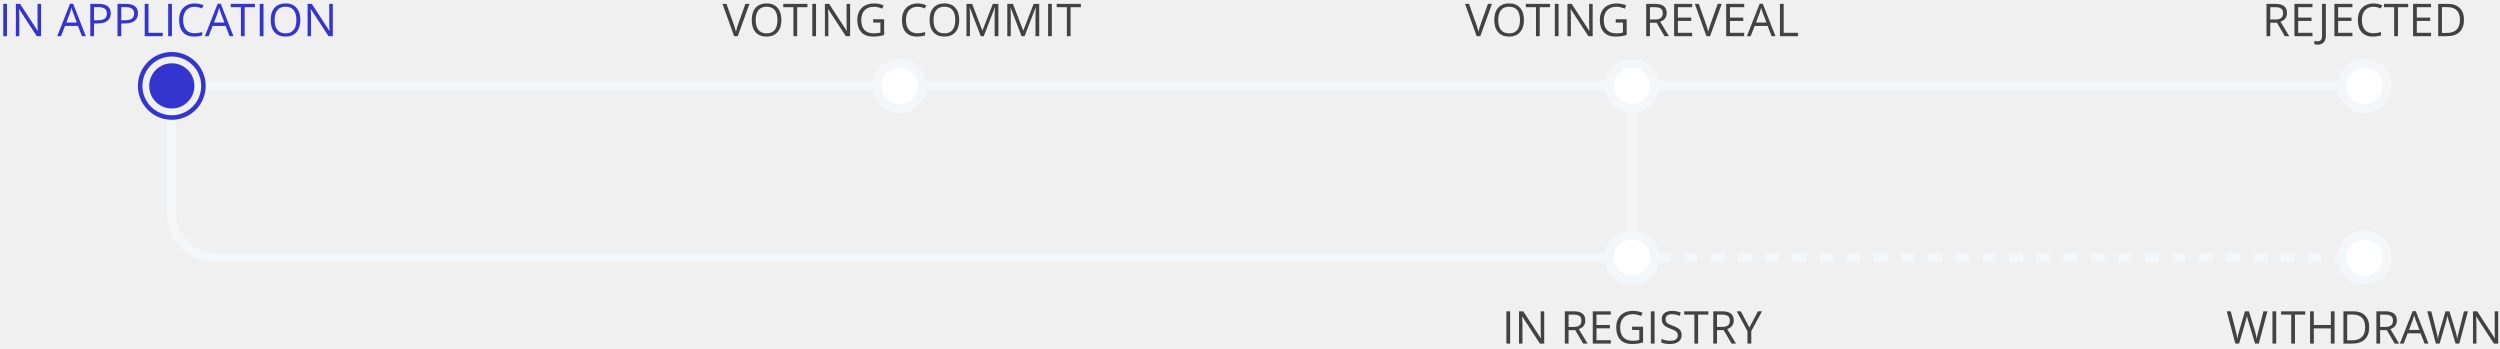
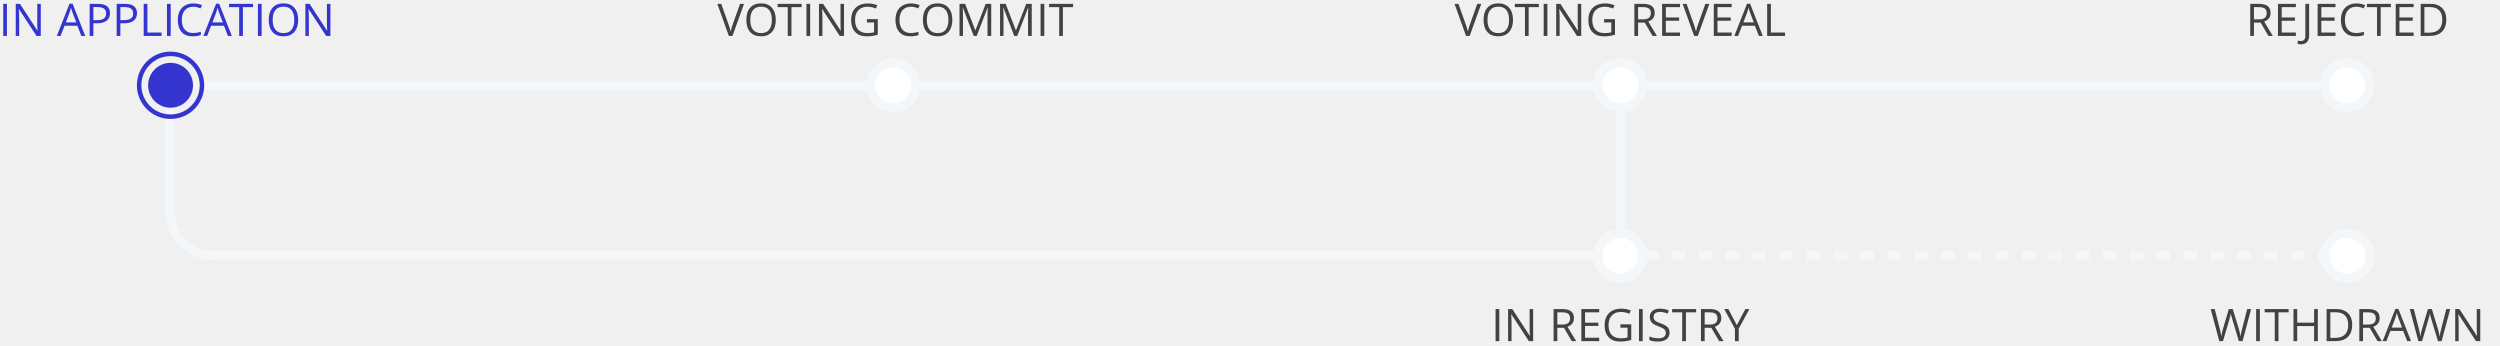
- <svg xmlns="http://www.w3.org/2000/svg" width="553px" height="77px" viewBox="0 0 553 77" version="1.1">
+ <svg xmlns="http://www.w3.org/2000/svg" width="557px" height="77px" viewBox="0 0 557 77" version="1.1">
  <defs />
  <g id="map_application" stroke="none" stroke-width="1" fill="none" fill-rule="evenodd">
    <path d="M37.869,19.079 L37.869,47 C37.869,52.523 42.346,57 47.869,57 L361,57" id="Path-2" stroke="#F4F7FA" stroke-width="2" />
    <path d="M361,19 L361,58" id="Line-2" stroke="#F4F7FA" stroke-width="2" stroke-linecap="square" />
    <path d="M38,19 L199.501,19" id="Line-2" stroke="#F4F7FA" stroke-width="2" stroke-linecap="square" />
    <path d="M198.499,19 L361.501,19" id="Line-2" stroke="#F4F7FA" stroke-width="2" stroke-linecap="square" />
    <path d="M360.499,19 L522.5,19" id="Line-2" stroke="#F4F7FA" stroke-width="2" stroke-linecap="square" />
    <path d="M361.499,57 L522.504,57" id="Line-2" stroke="#F4F7FA" stroke-width="2" stroke-linecap="square" stroke-dasharray="1,5" />
    <circle id="Oval" fill="#3434CE" cx="38" cy="19" r="5" />
    <circle id="Oval-Copy" stroke="#F4F7FA" stroke-width="2" fill="#FFFFFF" cx="199" cy="19" r="5" />
    <circle id="Oval-Copy-2" stroke="#F4F7FA" stroke-width="2" fill="#FFFFFF" cx="361" cy="19" r="5" />
    <circle id="Oval-Copy-2" stroke="#F4F7FA" stroke-width="2" fill="#FFFFFF" cx="361" cy="57" r="5" />
    <circle id="Oval-Copy-3" stroke="#F4F7FA" stroke-width="2" fill="#FFFFFF" cx="523" cy="19" r="5" />
    <circle id="Oval-Copy-3" stroke="#F4F7FA" stroke-width="2" fill="#FFFFFF" cx="523" cy="57" r="5" />
    <text id="IN-APPLICATION" font-family="Open Sans, sans-serif" font-size="10" font-weight="500" fill="#3434CE">
      <tspan x="-0.267" y="8">IN APPLICATION</tspan>
    </text>
    <text id="VOTING-COMMIT" font-family="Open Sans, sans-serif" font-size="10" font-weight="normal" fill="#424242">
      <tspan x="159.822" y="8">VOTING COMMIT</tspan>
    </text>
    <text id="VOTING-REVEAL" font-family="Open Sans, sans-serif" font-size="10" font-weight="normal" fill="#424242">
      <tspan x="324.071" y="8">VOTING REVEAL</tspan>
    </text>
    <text id="IN-REGISTRY" font-family="Open Sans, sans-serif" font-size="10" font-weight="normal" fill="#424242">
      <tspan x="332.23" y="76">IN REGISTRY</tspan>
    </text>
    <text id="WITHDRAWN" font-family="Open Sans, sans-serif" font-size="10" font-weight="normal" fill="#424242">
      <tspan x="492.424" y="76">WITHDRAWN</tspan>
    </text>
    <text id="REJECTED" font-family="Open Sans, sans-serif" font-size="10" font-weight="normal" fill="#424242">
      <tspan x="500.366" y="8">REJECTED</tspan>
    </text>
    <circle id="Oval-Copy-2" stroke="#3434CE" cx="38" cy="19" r="7" />
  </g>
</svg>
